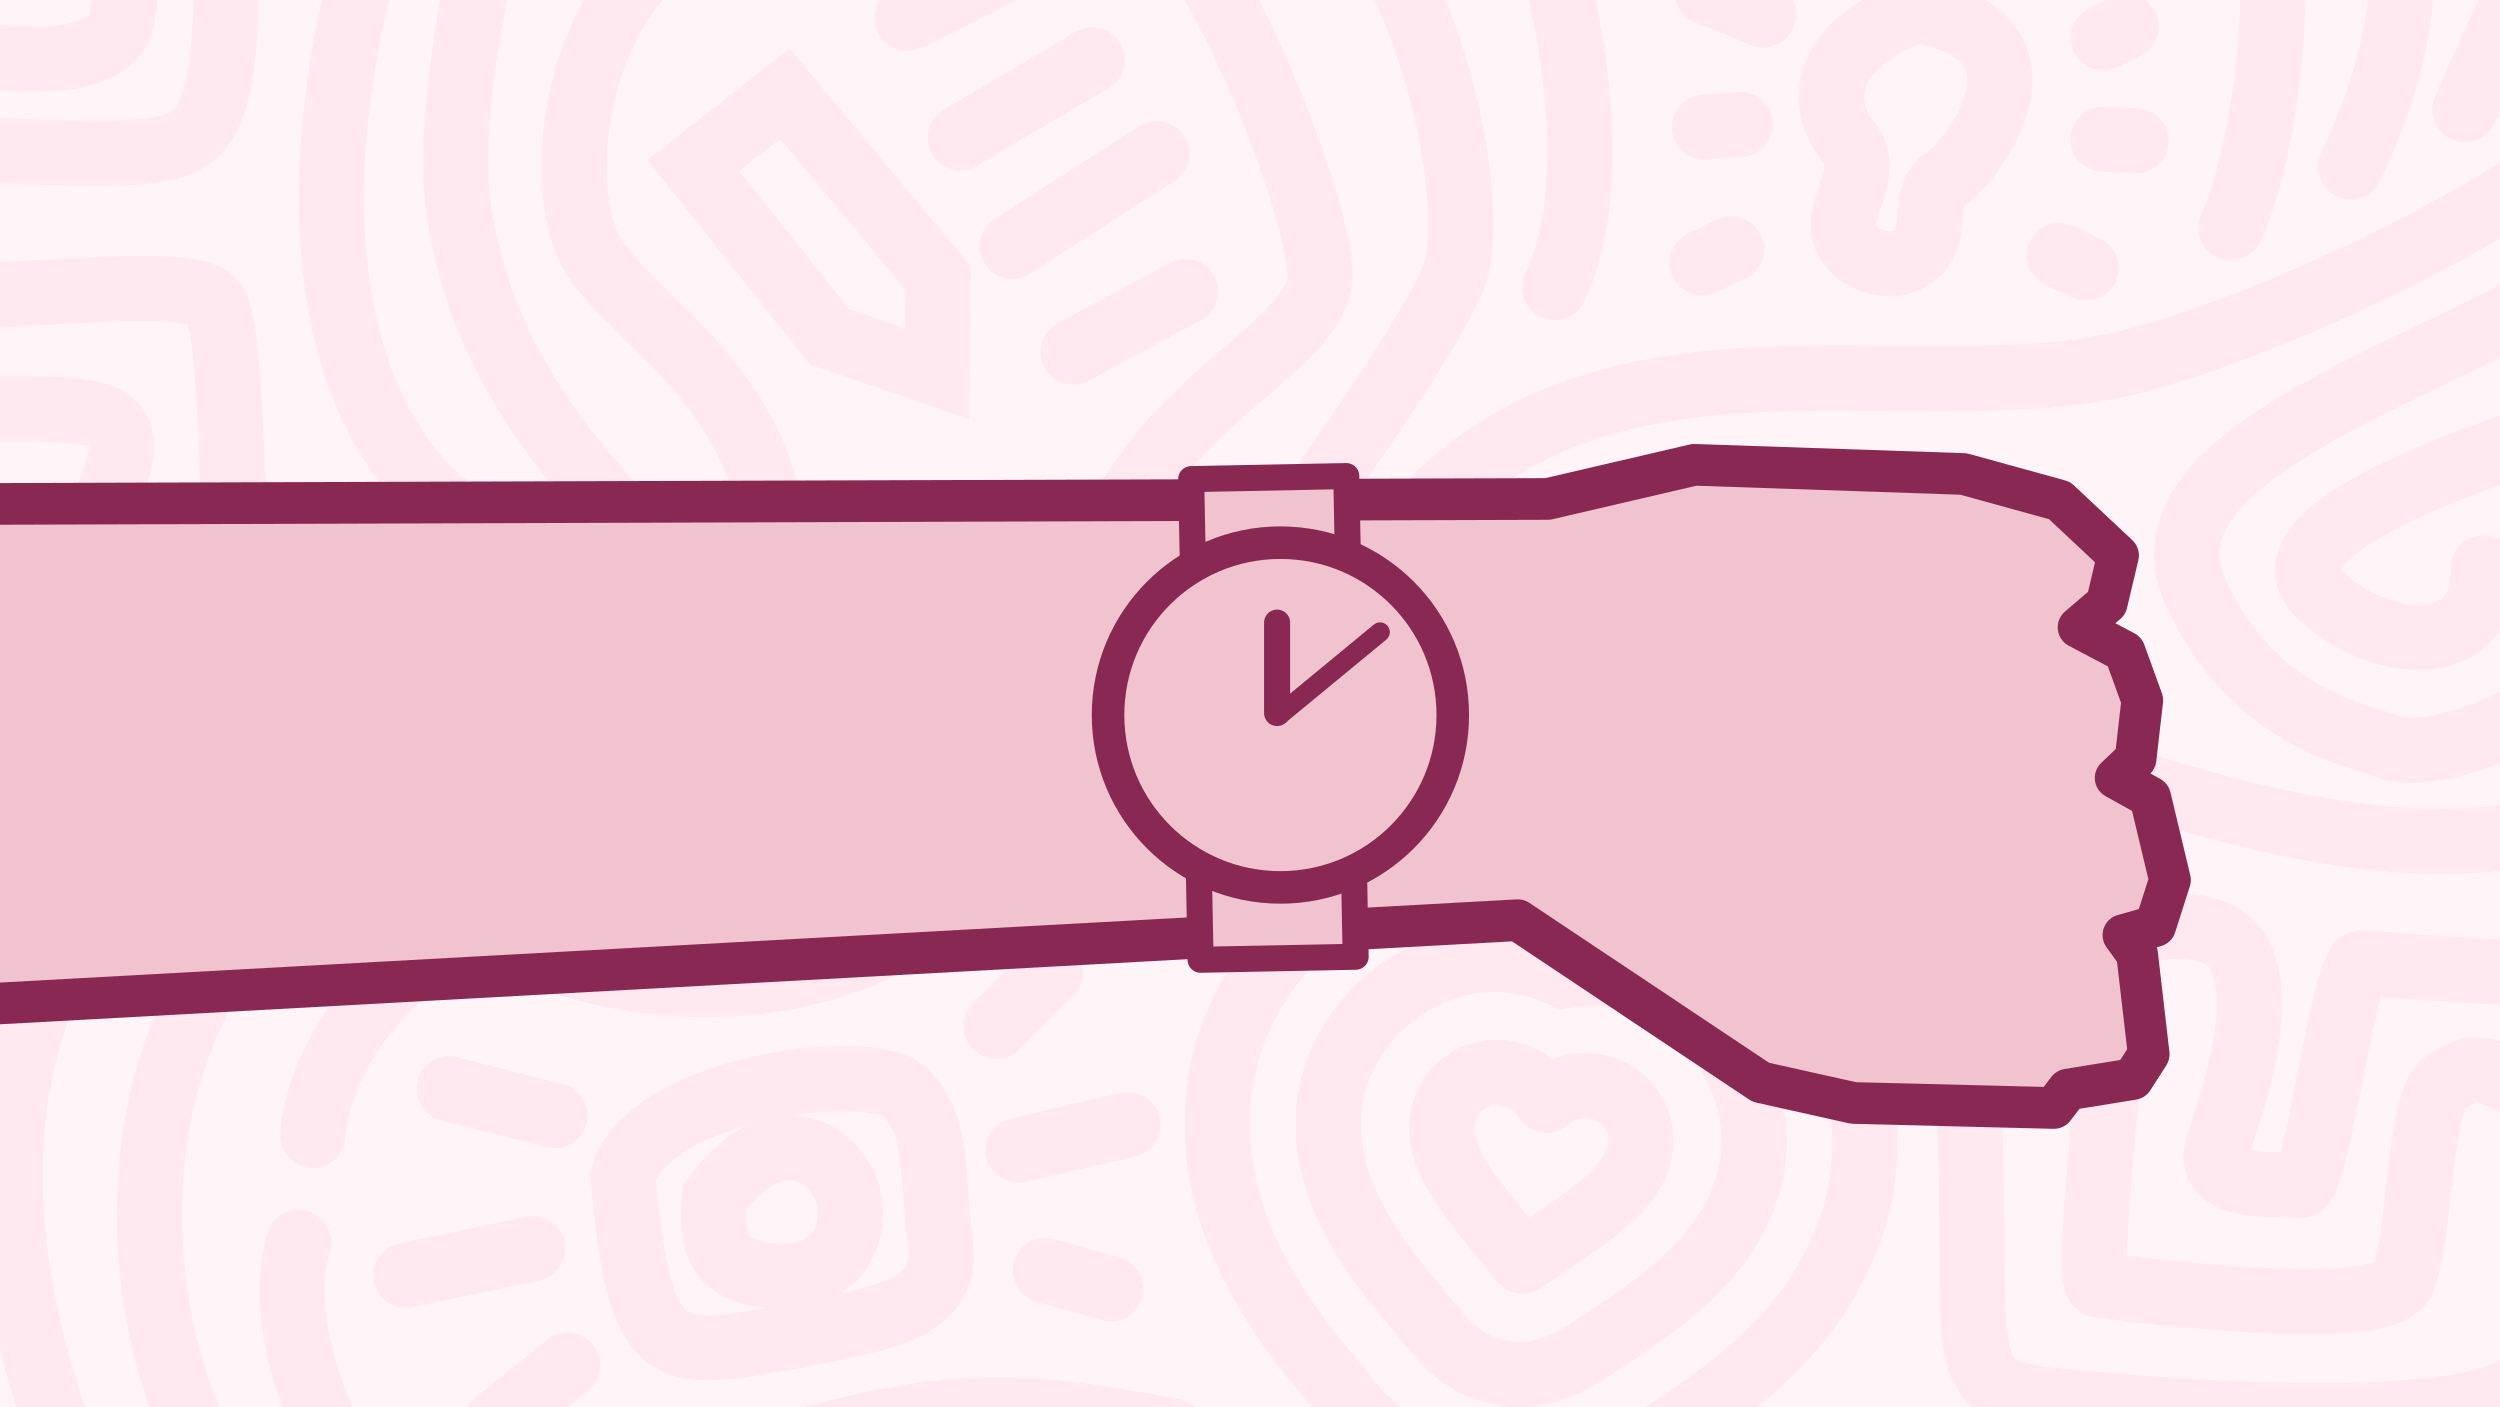
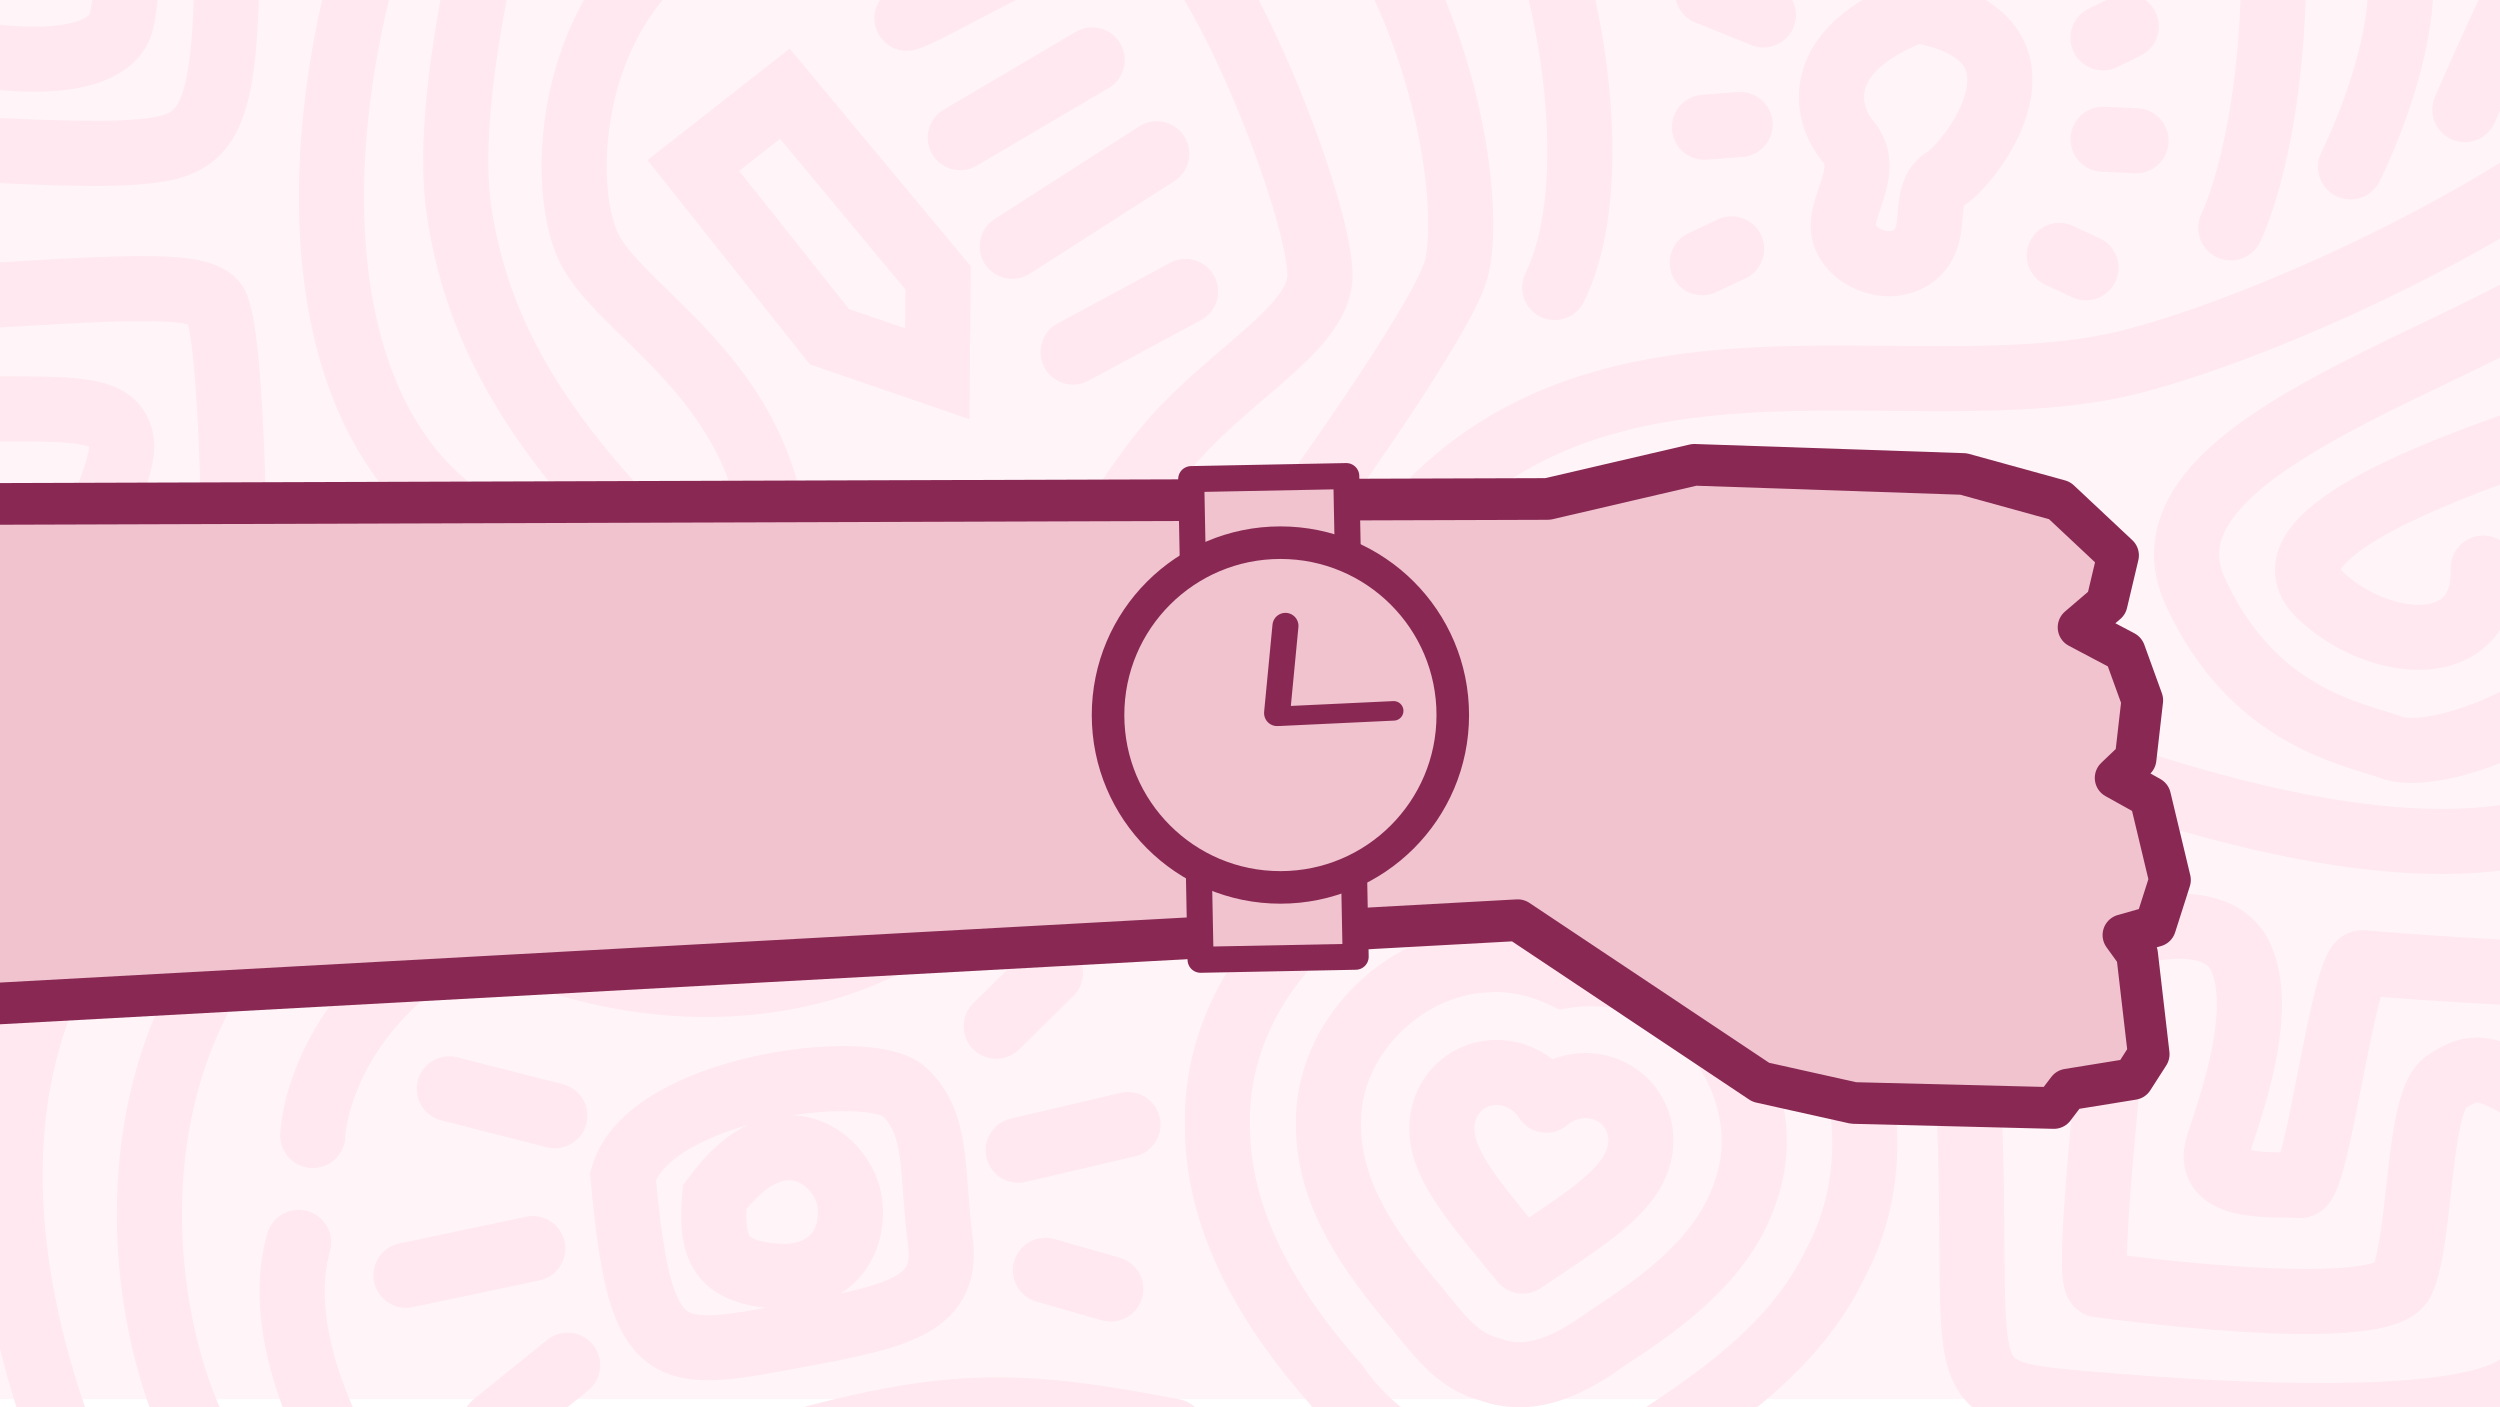
<svg xmlns="http://www.w3.org/2000/svg" width="1920" height="1080" viewBox="0 0 508 285.75" version="1.1" id="svg32033">
  <defs id="defs32030" />
  <g id="layer1">
-     <rect style="font-variation-settings:normal;opacity:1;fill:#fff5f8;fill-opacity:1;stroke:none;stroke-width:3.969;stroke-linecap:round;stroke-linejoin:round;stroke-miterlimit:4;stroke-dasharray:none;stroke-dashoffset:0;stroke-opacity:1;stop-color:#000000;stop-opacity:1" id="rect45254" width="520.227" height="295.312" x="-6.726" y="-4.517" />
+     <rect style="font-variation-settings:normal;opacity:1;fill:#fff5f8;fill-opacity:1;stroke:none;stroke-width:3.969;stroke-linecap:round;stroke-linejoin:round;stroke-miterlimit:4;stroke-dasharray:none;stroke-dashoffset:0;stroke-opacity:1;stop-color:#000000;stop-opacity:1" id="rect45254" width="520.227" height="295.312" x="-3.637" y="-11.019" />
    <g id="g57930">
      <path d="m 309.402,256.256 -2.523,-3.082 c -8.965,-10.908 -14.882,-18.124 -13.765,-25.699 0.915,-6.209 6.491,-10.335 12.68,-9.423 3.496,0.515 6.612,2.637 8.426,5.512 2.566,-2.229 6.162,-3.362 9.658,-2.847 6.189,0.912 10.338,6.471 9.423,12.68 -1.116,7.575 -8.863,12.777 -20.593,20.636 z" id="path45623-5" style="font-variation-settings:normal;opacity:1;vector-effect:none;fill:none;fill-opacity:1;stroke:#ffe8ef;stroke-width:13.229;stroke-linecap:round;stroke-linejoin:round;stroke-miterlimit:4;stroke-dasharray:none;stroke-dashoffset:0;stroke-opacity:1;-inkscape-stroke:none;stop-color:#000000;stop-opacity:1" />
      <path id="path45623-5-3" style="opacity:1;vector-effect:none;fill:none;stroke:#ffe8ef;stroke-width:13.229;stroke-linecap:round;stop-color:#000000;stop-opacity:1" d="m 301.781,195.049 c -17.009,0.925 -32.165,16.176 -31.834,33.428 -0.102,14.308 8.746,26.4 17.555,36.853 4.337,5.146 8.294,11.255 15.368,12.966 8.666,3.178 16.818,-1.425 23.617,-6.305 11.557,-7.545 23.831,-16.324 28.279,-30.068 5.804,-16.318 -3.877,-35.594 -19.787,-41.795 -5.384,-2.239 -11.371,-2.74 -17.106,-1.845 -4.994,-2.386 -10.546,-3.654 -16.092,-3.236 z" />
      <path id="path45623-5-3-0" style="opacity:1;vector-effect:none;fill:none;stroke:#ffe8ef;stroke-width:13.229;stroke-linecap:round;stop-color:#000000;stop-opacity:1" d="m 306.143,172.474 c -30.24,-1.344 -59.262,25.061 -58.754,55.743 -0.223,20.304 11.032,38.373 24.043,53.07 13.523,19.718 42.402,27.703 62.639,12.771 15.078,-9.692 30.686,-20.446 38.754,-37.074 10.022,-18.477 7.339,-42.217 -5.383,-58.708 -10.531,-14.453 -28.136,-23.849 -46.178,-22.981 -4.887,-1.599 -9.972,-2.653 -15.121,-2.821 z" />
      <path style="fill:none;stroke:#ffe8ef;stroke-width:13.229;stroke-linecap:round;stroke-linejoin:miter;stroke-opacity:1;stroke-miterlimit:4;stroke-dasharray:none" d="M 279.407,116.39 C 317.55,57.535 387.244,85.597 433.863,73.303 480.481,61.01 583.039,7.824 544.156,-20.373 505.272,-48.57 415.707,-31.598 415.707,-31.598" id="path50452" />
      <path style="font-variation-settings:normal;vector-effect:none;fill:none;fill-opacity:1;stroke:#ffe8ef;stroke-width:13.229;stroke-linecap:round;stroke-linejoin:miter;stroke-miterlimit:4;stroke-dasharray:none;stroke-dashoffset:0;stroke-opacity:1;-inkscape-stroke:none;stop-color:#000000" d="M 195.121,27.973 221.941,12.178" id="path59932" />
      <path style="font-variation-settings:normal;vector-effect:none;fill:none;fill-opacity:1;stroke:#ffe8ef;stroke-width:13.229;stroke-linecap:round;stroke-linejoin:miter;stroke-miterlimit:4;stroke-dasharray:none;stroke-dashoffset:0;stroke-opacity:1;-inkscape-stroke:none;stop-color:#000000" d="M 205.683,50.059 235.05,31.241" id="path60108" />
      <path style="font-variation-settings:normal;vector-effect:none;fill:none;fill-opacity:1;stroke:#ffe8ef;stroke-width:13.229;stroke-linecap:round;stroke-linejoin:miter;stroke-miterlimit:4;stroke-dasharray:none;stroke-dashoffset:0;stroke-opacity:1;-inkscape-stroke:none;stop-color:#000000" d="m 184.286,3.714 c 7.028,-2.12 40.774,-24.25 52.469,-18.419 11.695,5.831 33.349,61.688 31.334,72.321 -2.015,10.633 -20.162,19.583 -32.123,34.684 -11.961,15.101 -27.725,44.324 -27.725,44.324 l -50.416,-20.073 c 0.162,-37.912 -30.514,-51.76 -37.905,-65.694 -7.392,-13.934 -4.45,-59.265 32.618,-69.944" id="path60545" />
      <path style="font-variation-settings:normal;vector-effect:none;fill:none;fill-opacity:1;stroke:#ffe8ef;stroke-width:13.229;stroke-linecap:round;stroke-linejoin:miter;stroke-miterlimit:4;stroke-dasharray:none;stroke-dashoffset:0;stroke-opacity:1;-inkscape-stroke:none;stop-color:#000000" d="m 45.918,-32.394 c 1.135,59.161 -1.359,62.271 -20.056,63.406 -18.697,1.135 -78.93,-4.122 -78.93,-4.122" id="path61547" />
      <path style="font-variation-settings:normal;vector-effect:none;fill:none;fill-opacity:1;stroke:#ffe8ef;stroke-width:13.229;stroke-linecap:round;stroke-linejoin:miter;stroke-miterlimit:4;stroke-dasharray:none;stroke-dashoffset:0;stroke-opacity:1;-inkscape-stroke:none;stop-color:#000000" d="M -34.416,4.37 C 10.46,17.497 21.237,10.717 23.973,6.217 26.709,1.716 26.188,-26.871 26.188,-26.871" id="path61690" />
      <path style="font-variation-settings:normal;vector-effect:none;fill:none;fill-opacity:1;stroke:#ffe8ef;stroke-width:13.229;stroke-linecap:round;stroke-linejoin:miter;stroke-miterlimit:4;stroke-dasharray:none;stroke-dashoffset:0;stroke-opacity:1;-inkscape-stroke:none;stop-color:#000000" d="m -35.504,61.987 c 54.298,-2.929 74.813,-5.512 79.03,-0.545 4.217,4.966 4.248,65.023 4.248,65.023" id="path61833" />
      <path style="font-variation-settings:normal;vector-effect:none;fill:none;fill-opacity:1;stroke:#ffe8ef;stroke-width:13.229;stroke-linecap:round;stroke-linejoin:miter;stroke-miterlimit:4;stroke-dasharray:none;stroke-dashoffset:0;stroke-opacity:1;-inkscape-stroke:none;stop-color:#000000" d="m -28.614,82.657 c 37.675,1.594 51.793,-2.412 53.276,7.03 1.483,9.443 -22.306,48.59 -22.306,48.59" id="path61976" />
      <path style="font-variation-settings:normal;vector-effect:none;fill:none;fill-opacity:1;stroke:#ffe8ef;stroke-width:13.229;stroke-linecap:round;stroke-linejoin:miter;stroke-miterlimit:4;stroke-dasharray:none;stroke-dashoffset:0;stroke-opacity:1;-inkscape-stroke:none;stop-color:#000000" d="M 218.041,71.536 240.912,59.225" id="path60322" />
      <path style="font-variation-settings:normal;opacity:1;vector-effect:none;fill:none;fill-opacity:1;stroke:#ffe8ef;stroke-width:13.229;stroke-linecap:round;stroke-linejoin:miter;stroke-miterlimit:4;stroke-dasharray:none;stroke-dashoffset:0;stroke-opacity:1;-inkscape-stroke:none;stop-color:#000000;stop-opacity:1" d="m 389.394,2.082 c -21.12,7.958 -18.893,20.665 -13.829,26.696 5.064,6.03 -2.484,13.593 -0.764,18.876 1.72,5.283 9.97,8.154 14.656,3.839 4.687,-4.315 0.783,-12.102 5.847,-15.143 5.064,-3.041 25.178,-28.953 -5.911,-34.267 z" id="path50669" />
      <path style="font-variation-settings:normal;opacity:1;vector-effect:none;fill:none;fill-opacity:1;stroke:#ffe8ef;stroke-width:13.229;stroke-linecap:round;stroke-linejoin:miter;stroke-miterlimit:4;stroke-dasharray:none;stroke-dashoffset:0;stroke-opacity:1;-inkscape-stroke:none;stop-color:#000000;stop-opacity:1" d="m 126.587,239.035 c 3.357,36.486 7.81,37.362 31.288,33.029 23.478,-4.332 35.033,-6.082 33.203,-19.8 -1.83,-13.718 -0.207,-23.945 -7.402,-30.482 -7.195,-6.537 -51.955,-0.829 -57.089,17.253 z" id="path50826" />
      <path style="font-variation-settings:normal;vector-effect:none;fill:none;fill-opacity:1;stroke:#ffe8ef;stroke-width:13.229;stroke-linecap:round;stroke-linejoin:miter;stroke-miterlimit:4;stroke-dasharray:none;stroke-dashoffset:0;stroke-opacity:1;-inkscape-stroke:none;stop-color:#000000" d="m 462.035,-9.281 c 0.166,37.897 -8.738,55.587 -8.738,55.587" id="path64025" />
      <path style="font-variation-settings:normal;vector-effect:none;fill:none;fill-opacity:1;stroke:#ffe8ef;stroke-width:13.229;stroke-linecap:round;stroke-linejoin:miter;stroke-miterlimit:4;stroke-dasharray:none;stroke-dashoffset:0;stroke-opacity:1;-inkscape-stroke:none;stop-color:#000000" d="m 482.742,-20.351 c 14.032,16.477 -5.126,54.259 -5.126,54.259" id="path64168" />
      <path style="font-variation-settings:normal;vector-effect:none;fill:none;fill-opacity:1;stroke:#ffe8ef;stroke-width:13.229;stroke-linecap:round;stroke-linejoin:miter;stroke-miterlimit:4;stroke-dasharray:none;stroke-dashoffset:0;stroke-opacity:1;-inkscape-stroke:none;stop-color:#000000" d="m 516.591,-11.019 c -4.337,7.064 -15.73,33.294 -15.73,33.294" id="path64311" />
      <path style="font-variation-settings:normal;vector-effect:none;fill:none;fill-opacity:1;stroke:#ffe8ef;stroke-width:13.229;stroke-linecap:round;stroke-linejoin:miter;stroke-miterlimit:4;stroke-dasharray:none;stroke-dashoffset:0;stroke-opacity:1;-inkscape-stroke:none;stop-color:#000000" d="M 56.815,181.016 C 12.311,223.313 34.074,295.324 49.385,303.454" id="path64753" />
      <path style="font-variation-settings:normal;vector-effect:none;fill:none;fill-opacity:1;stroke:#ffe8ef;stroke-width:13.229;stroke-linecap:round;stroke-linejoin:miter;stroke-miterlimit:4;stroke-dasharray:none;stroke-dashoffset:0;stroke-opacity:1;-inkscape-stroke:none;stop-color:#000000" d="m 32.549,168.926 c -69.002,61.755 0.639,165.37 0.639,165.37" id="path64896" />
      <path style="font-variation-settings:normal;opacity:1;vector-effect:none;fill:none;fill-opacity:1;stroke:#ffe8ef;stroke-width:13.229;stroke-linecap:round;stroke-linejoin:miter;stroke-miterlimit:4;stroke-dasharray:none;stroke-dashoffset:0;stroke-opacity:1;-inkscape-stroke:none;stop-color:#000000;stop-opacity:1" d="m 145.208,243.265 c -0.875,10.512 1.288,15.092 12.145,16.019 10.857,0.927 16.299,-6.199 15.339,-14.749 -0.96,-8.55 -13.898,-19.88 -27.484,-1.27 z" id="path50828" />
      <path style="fill:none;stroke:#ffe8ef;stroke-width:13.229;stroke-linecap:round;stroke-linejoin:miter;stroke-opacity:1;font-variation-settings:normal;opacity:1;vector-effect:none;fill-opacity:1;stroke-miterlimit:4;stroke-dasharray:none;stroke-dashoffset:0;-inkscape-stroke:none;stop-color:#000000;stop-opacity:1" d="M 140.878,33.631 159.479,19.049 190.622,56.462 190.456,75.946 168.54,68.426 Z" id="path50971" />
      <path style="font-variation-settings:normal;opacity:1;vector-effect:none;fill:none;fill-opacity:1;stroke:#ffe8ef;stroke-width:13.229;stroke-linecap:round;stroke-linejoin:miter;stroke-miterlimit:4;stroke-dasharray:none;stroke-dashoffset:0;stroke-opacity:1;-inkscape-stroke:none;stop-color:#000000;stop-opacity:1" d="m 202.433,208.53 11.012,-10.837" id="path57365" />
      <path style="font-variation-settings:normal;opacity:1;vector-effect:none;fill:none;fill-opacity:1;stroke:#ffe8ef;stroke-width:13.229;stroke-linecap:round;stroke-linejoin:miter;stroke-miterlimit:4;stroke-dasharray:none;stroke-dashoffset:0;stroke-opacity:1;-inkscape-stroke:none;stop-color:#000000;stop-opacity:1" d="m 206.898,233.731 22.297,-5.221" id="path57508" />
      <path style="font-variation-settings:normal;opacity:1;vector-effect:none;fill:none;fill-opacity:1;stroke:#ffe8ef;stroke-width:13.229;stroke-linecap:round;stroke-linejoin:miter;stroke-miterlimit:4;stroke-dasharray:none;stroke-dashoffset:0;stroke-opacity:1;-inkscape-stroke:none;stop-color:#000000;stop-opacity:1" d="m 212.423,258.132 13.283,3.791" id="path57651" />
      <path style="fill:none;stroke:#ffe8ef;stroke-width:13.229;stroke-linecap:round;stroke-linejoin:miter;stroke-opacity:1;font-variation-settings:normal;opacity:1;vector-effect:none;fill-opacity:1;stroke-miterlimit:4;stroke-dasharray:none;stroke-dashoffset:0;-inkscape-stroke:none;stop-color:#000000;stop-opacity:1" d="M 112.738,226.719 91.288,221.251" id="path58011" />
      <path style="fill:none;stroke:#ffe8ef;stroke-width:13.229;stroke-linecap:round;stroke-linejoin:miter;stroke-opacity:1;font-variation-settings:normal;opacity:1;vector-effect:none;fill-opacity:1;stroke-miterlimit:4;stroke-dasharray:none;stroke-dashoffset:0;-inkscape-stroke:none;stop-color:#000000;stop-opacity:1" d="m 108.256,253.709 -25.765,5.434" id="path58154" />
      <path style="font-variation-settings:normal;vector-effect:none;fill:none;fill-opacity:1;stroke:#ffe8ef;stroke-width:13.229;stroke-linecap:round;stroke-linejoin:miter;stroke-miterlimit:4;stroke-dasharray:none;stroke-dashoffset:0;stroke-opacity:1;-inkscape-stroke:none;stop-color:#000000" d="M 96.839,187.684 C 64.185,204.888 63.553,230.741 63.553,230.741" id="path64454" />
      <path style="font-variation-settings:normal;vector-effect:none;fill:none;fill-opacity:1;stroke:#ffe8ef;stroke-width:13.229;stroke-linecap:round;stroke-linejoin:miter;stroke-miterlimit:4;stroke-dasharray:none;stroke-dashoffset:0;stroke-opacity:1;-inkscape-stroke:none;stop-color:#000000" d="m 60.684,252.457 c -9.199,32.14 32.094,83.489 47.991,80.966" id="path64597" />
      <path style="font-variation-settings:normal;opacity:1;vector-effect:none;fill:none;fill-opacity:1;stroke:#ffe8ef;stroke-width:13.229;stroke-linecap:round;stroke-linejoin:miter;stroke-miterlimit:4;stroke-dasharray:none;stroke-dashoffset:0;stroke-opacity:1;-inkscape-stroke:none;stop-color:#000000;stop-opacity:1" d="m 115.348,277.403 -14.903,12.034" id="path59709" />
      <path style="font-variation-settings:normal;opacity:1;vector-effect:none;fill:none;fill-opacity:1;stroke:#ffe8ef;stroke-width:13.229;stroke-linecap:round;stroke-linejoin:miter;stroke-miterlimit:4;stroke-dasharray:none;stroke-dashoffset:0;stroke-opacity:1;-inkscape-stroke:none;stop-color:#000000;stop-opacity:1" d="M 132.987,111.732 C 106.956,85.848 96.691,65.302 93.286,42.938 c -3.405,-22.364 7.104,-61.879 7.104,-61.879" id="path60997" />
      <path style="fill:none;stroke:#ffe8ef;stroke-width:13.229;stroke-linecap:round;stroke-linejoin:miter;stroke-opacity:1;font-variation-settings:normal;opacity:1;vector-effect:none;fill-opacity:1;stroke-miterlimit:4;stroke-dasharray:none;stroke-dashoffset:0;-inkscape-stroke:none;stop-color:#000000;stop-opacity:1" d="M 78.066,-19.983 C 62.515,24.273 60.544,82.992 95.035,106.01" id="path61404" />
      <path style="font-variation-settings:normal;opacity:1;vector-effect:none;fill:none;fill-opacity:1;stroke:#ffe8ef;stroke-width:13.229;stroke-linecap:round;stroke-linejoin:miter;stroke-miterlimit:4;stroke-dasharray:none;stroke-dashoffset:0;stroke-opacity:1;-inkscape-stroke:none;stop-color:#000000;stop-opacity:1" d="m 272.719,-24.202 c 22.559,30.483 26.124,67.521 23.239,78.704 -2.884,11.183 -33.988,53.609 -33.988,53.609" id="path62335" />
      <path style="font-variation-settings:normal;opacity:1;vector-effect:none;fill:none;fill-opacity:1;stroke:#ffe8ef;stroke-width:13.229;stroke-linecap:round;stroke-linejoin:miter;stroke-miterlimit:4;stroke-dasharray:none;stroke-dashoffset:0;stroke-opacity:1;-inkscape-stroke:none;stop-color:#000000;stop-opacity:1" d="m 315.916,58.42 c 12.44,-25.49 -0.239,-78.89 -12.178,-91.758" id="path62526" />
      <path style="font-variation-settings:normal;vector-effect:none;fill:none;fill-opacity:1;stroke:#ffe8ef;stroke-width:13.229;stroke-linecap:round;stroke-linejoin:miter;stroke-miterlimit:4;stroke-dasharray:none;stroke-dashoffset:0;stroke-opacity:1;-inkscape-stroke:none;stop-color:#000000" d="m 427.327,7.695 4.733,-2.332" id="path63652" />
      <path style="font-variation-settings:normal;vector-effect:none;fill:none;fill-opacity:1;stroke:#ffe8ef;stroke-width:13.229;stroke-linecap:round;stroke-linejoin:miter;stroke-miterlimit:4;stroke-dasharray:none;stroke-dashoffset:0;stroke-opacity:1;-inkscape-stroke:none;stop-color:#000000" d="m 427.344,28.299 6.7,0.306" id="path63767" />
      <path style="font-variation-settings:normal;vector-effect:none;fill:none;fill-opacity:1;stroke:#ffe8ef;stroke-width:13.229;stroke-linecap:round;stroke-linejoin:miter;stroke-miterlimit:4;stroke-dasharray:none;stroke-dashoffset:0;stroke-opacity:1;-inkscape-stroke:none;stop-color:#000000" d="m 418.456,51.902 5.416,2.521" id="path63882" />
      <path style="font-variation-settings:normal;vector-effect:none;fill:none;fill-opacity:1;stroke:#ffe8ef;stroke-width:13.229;stroke-linecap:round;stroke-linejoin:miter;stroke-miterlimit:4;stroke-dasharray:none;stroke-dashoffset:0;stroke-opacity:1;-inkscape-stroke:none;stop-color:#000000" d="m 85.397,181.415 c 34.813,24.499 84.413,26.188 113.373,-3.042" id="path65222" />
      <path style="font-variation-settings:normal;vector-effect:none;fill:none;fill-opacity:1;stroke:#ffe8ef;stroke-width:13.229;stroke-linecap:round;stroke-linejoin:miter;stroke-miterlimit:4;stroke-dasharray:none;stroke-dashoffset:0;stroke-opacity:1;-inkscape-stroke:none;stop-color:#000000" d="m 104.613,311.409 c 79.46,-26.694 90.005,-29.015 133.785,-20.57" id="path65456" />
      <path style="fill:none;stroke:#ffe8ef;stroke-width:13.229;stroke-linecap:round;stroke-linejoin:miter;stroke-opacity:1;font-variation-settings:normal;opacity:1;vector-effect:none;fill-opacity:1;stroke-miterlimit:4;stroke-dasharray:none;stroke-dashoffset:0;-inkscape-stroke:none;stop-color:#000000;stop-opacity:1" d="m 351.866,50.576 -5.973,2.813" id="path63223" />
      <path style="fill:none;stroke:#ffe8ef;stroke-width:13.229;stroke-linecap:round;stroke-linejoin:miter;stroke-opacity:1;font-variation-settings:normal;opacity:1;vector-effect:none;fill-opacity:1;stroke-miterlimit:4;stroke-dasharray:none;stroke-dashoffset:0;-inkscape-stroke:none;stop-color:#000000;stop-opacity:1" d="m 353.593,25.292 -7.261,0.568" id="path63338" />
      <path style="font-variation-settings:normal;opacity:1;vector-effect:none;fill:none;fill-opacity:1;stroke:#ffe8ef;stroke-width:13.229;stroke-linecap:round;stroke-linejoin:miter;stroke-miterlimit:4;stroke-dasharray:none;stroke-dashoffset:0;stroke-opacity:1;-inkscape-stroke:none;stop-color:#000000;stop-opacity:1" d="m 358.327,3.035 -11.385,-4.612" id="path63453" />
      <path style="font-variation-settings:normal;opacity:1;vector-effect:none;fill:none;fill-opacity:1;stroke:#ffe8ef;stroke-width:13.229;stroke-linecap:round;stroke-linejoin:miter;stroke-miterlimit:4;stroke-dasharray:none;stroke-dashoffset:0;stroke-opacity:1;-inkscape-stroke:none;stop-color:#000000;stop-opacity:1" d="m 357.584,128.078 c 150.207,70.706 185.052,43.159 203.249,-4.767 21.201,-55.839 -12.396,-82.345 -40.125,-65.038 -27.729,17.307 -87.165,34.243 -74.709,61.759 11.723,25.897 32.387,29.082 40.012,31.873 10.181,3.727 46.421,-10.912 44.202,-29.407 -2.219,-18.495 11.841,-42.555 -12.105,-34.555 -23.947,7.999 -58.628,21.288 -46.845,32.784 11.784,11.496 33.932,13.593 33.332,-5.292" id="path67144" />
      <path style="font-variation-settings:normal;opacity:1;vector-effect:none;fill:none;fill-opacity:1;stroke:#ffe8ef;stroke-width:13.229;stroke-linecap:round;stroke-linejoin:miter;stroke-miterlimit:4;stroke-dasharray:none;stroke-dashoffset:0;stroke-opacity:1;-inkscape-stroke:none;stop-color:#000000;stop-opacity:1" d="m 398.825,202.738 c 6.207,83.201 -8.892,79.696 31.069,82.983 39.968,3.287 84.202,3.523 84.744,-8.608 0.541,-12.13 9.861,-48.865 0.224,-54.702 -9.637,-5.837 -12.063,-6.382 -17.899,-2.495 -5.836,3.887 -4.846,31.544 -8.86,40.402 -4.014,8.858 -61.529,0.764 -61.529,0.764 -3.807,1.045 4.762,-62.264 3.422,-69.988 -0.163,-0.937 20.351,-7.697 25.358,3.465 5.574,12.426 -4.098,35.353 -4.877,39.129 -1.71,8.294 12.085,6.836 16.918,7.213 3.501,0.273 8.827,-45.602 12.609,-45.277 35.622,3.061 72.518,3.369 72.773,3.125" id="path68647" />
    </g>
    <g id="g47370" transform="translate(0,-2.645833)">
      <path id="rect33059" style="opacity:1;fill:#f0c3cf;fill-opacity:1;stroke:#892953;stroke-width:8.467;stroke-linejoin:round;stroke-miterlimit:4;stroke-dasharray:none;stroke-opacity:1;stop-color:#000000;stop-opacity:1" d="m 344.287,97.097 -29.801,6.939 -320.24,1.022 v 101.799 l 314.173,-17.229 49.372,32.934 18.866,4.212 40.686,1.019 2.852,-3.747 13.185,-2.137 3.238,-5.048 -2.363,-20.36 -2.777,-3.847 6.475,-1.834 2.988,-9.364 -4.022,-16.819 -7.025,-3.915 4.058,-3.875 1.36,-11.901 -3.575,-9.868 -9.376,-4.955 5.729,-4.904 2.303,-9.723 -11.892,-11.152 -19.529,-5.386 z" />
      <rect style="font-variation-settings:normal;opacity:1;fill:#f0c3cf;fill-opacity:1;stroke:#892953;stroke-width:5.292;stroke-linecap:round;stroke-linejoin:round;stroke-miterlimit:4;stroke-dasharray:none;stroke-dashoffset:0;stroke-opacity:1;stop-color:#000000;stop-opacity:1" id="rect41221" width="31.521" height="97.688" x="240.049" y="104.71" transform="rotate(-1.119192)" />
      <circle style="font-variation-settings:normal;opacity:1;fill:#f0c3cf;fill-opacity:1;stroke:#892953;stroke-width:6.615;stroke-linecap:round;stroke-linejoin:round;stroke-miterlimit:4;stroke-dasharray:none;stroke-dashoffset:0;stroke-opacity:1;stop-color:#000000;stop-opacity:1" id="path41438" cx="260.179" cy="147.942" r="35.025" />
-       <path style="font-variation-settings:normal;opacity:1;vector-effect:none;fill:#f0c3cf;fill-opacity:1;stroke:#892953;stroke-width:5.292;stroke-linecap:round;stroke-linejoin:round;stroke-miterlimit:4;stroke-dasharray:none;stroke-dashoffset:0;stroke-opacity:1;-inkscape-stroke:none;stop-color:#000000;stop-opacity:1" d="M 259.505,147.538 V 129.161" id="path41553" />
-       <path style="font-variation-settings:normal;fill:#f0c3cf;fill-opacity:1;stroke:#892953;stroke-width:3.969;stroke-linecap:round;stroke-linejoin:round;stroke-miterlimit:4;stroke-dasharray:none;stroke-dashoffset:0;stroke-opacity:1;stop-color:#000000" d="m 260.231,147.74 20.193,-16.647" id="path41553-5" />
+       <path style="font-variation-settings:normal;opacity:1;vector-effect:none;fill:#f0c3cf;fill-opacity:1;stroke:#892953;stroke-width:5.292;stroke-linecap:round;stroke-linejoin:round;stroke-miterlimit:4;stroke-dasharray:none;stroke-dashoffset:0;stroke-opacity:1;-inkscape-stroke:none;stop-color:#000000;stop-opacity:1" d="m 259.505,147.538 1.699,-17.714" id="path41553" />
+       <path style="font-variation-settings:normal;fill:#f0c3cf;fill-opacity:1;stroke:#892953;stroke-width:3.969;stroke-linecap:round;stroke-linejoin:round;stroke-miterlimit:4;stroke-dasharray:none;stroke-dashoffset:0;stroke-opacity:1;stop-color:#000000" d="m 259.917,148.189 23.28,-1.097" id="path41553-5" />
    </g>
  </g>
</svg>
